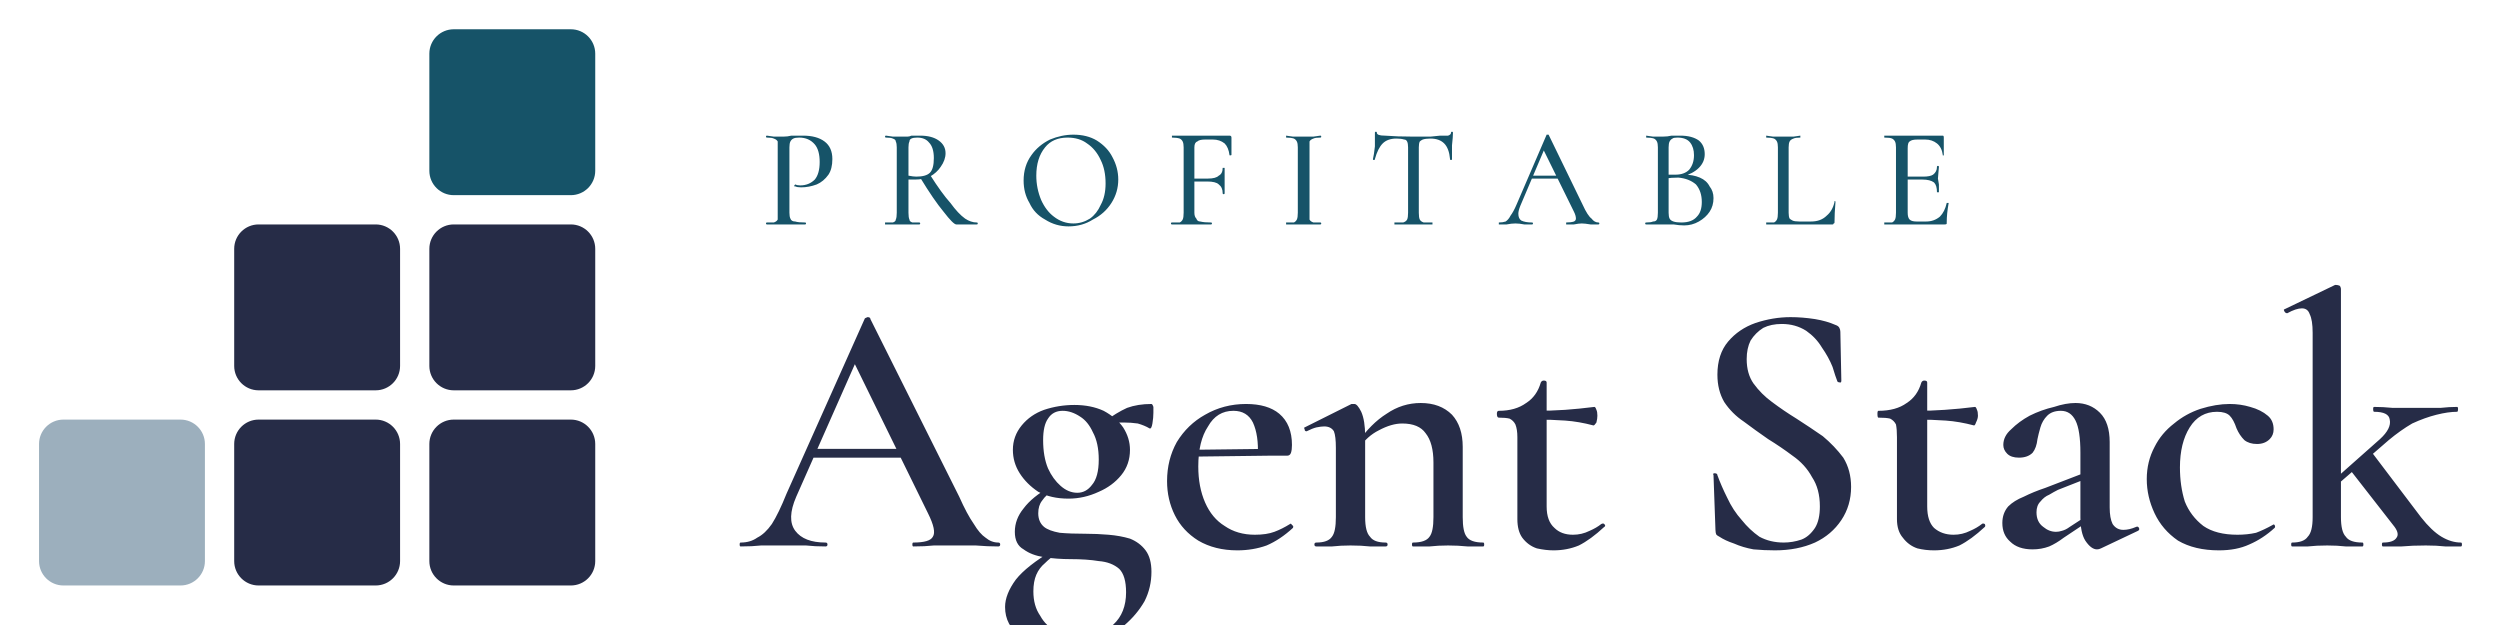
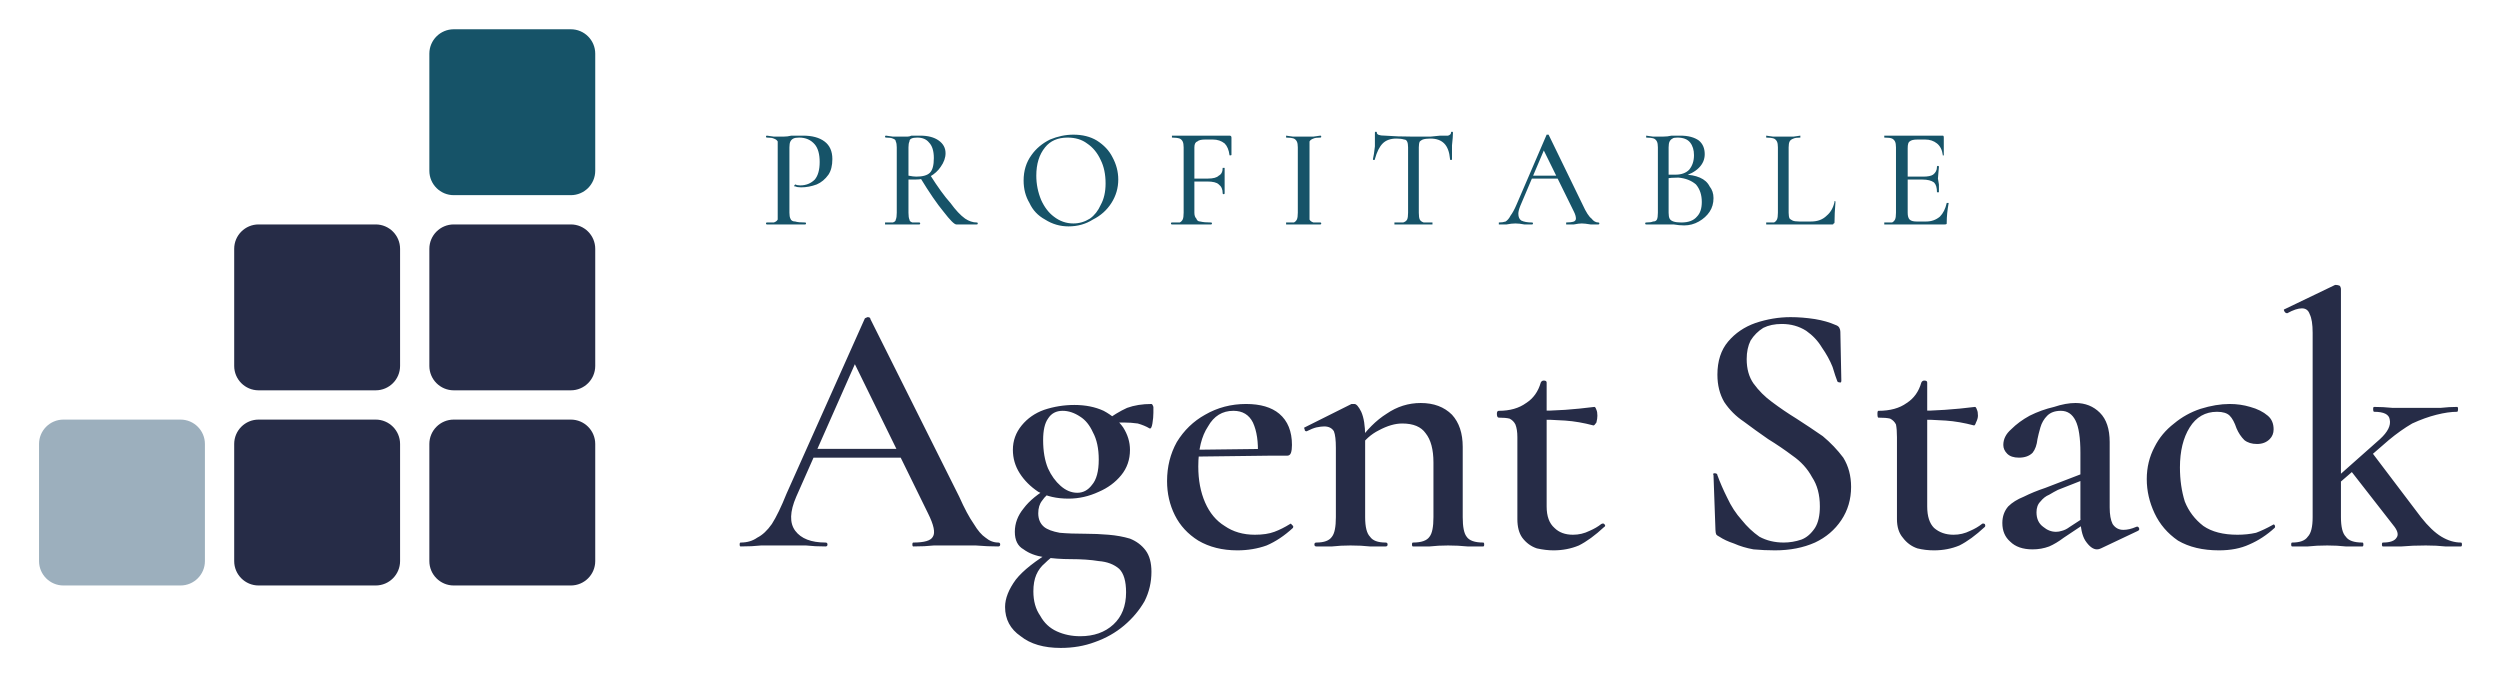
- <svg xmlns="http://www.w3.org/2000/svg" viewBox="0 0 256.2 64" role="img" aria-label="Profitable Agent Stack">
+ <svg xmlns="http://www.w3.org/2000/svg" viewBox="0 0 256.2 70" role="img" aria-label="Profitable Agent Stack">
  <rect x="4" y="43" width="17" height="17" rx="2.5" fill="#9cafbd" />
  <rect x="24" y="43" width="17" height="17" rx="2.5" fill="#262c47" />
  <rect x="44" y="43" width="17" height="17" rx="2.5" fill="#262c47" />
  <rect x="24" y="23" width="17" height="17" rx="2.5" fill="#262c47" />
  <rect x="44" y="23" width="17" height="17" rx="2.5" fill="#262c47" />
  <rect x="44" y="3" width="17" height="17" rx="2.5" fill="#165368" />
  <path fill="#165368" d="M82.5 22.8Q82.6 22.8 82.6 22.9Q82.6 23 82.5 23Q81.9 23 81.6 23L80.3 23L79.3 23Q79 23 78.6 23Q78.5 23 78.5 22.9Q78.5 22.8 78.6 22.8Q79.1 22.8 79.3 22.8Q79.6 22.7 79.7 22.5Q79.7 22.3 79.7 21.8V15.1Q79.7 14.7 79.7 14.5Q79.6 14.3 79.3 14.2Q79.1 14.1 78.6 14.1Q78.5 14.1 78.5 14Q78.5 13.9 78.6 13.9L79.3 14Q79.9 14 80.3 14Q80.7 14 81.1 13.9Q81.3 13.9 81.7 13.9Q82 13.9 82.3 13.9Q83.7 13.9 84.5 14.5Q85.3 15.1 85.3 16.3Q85.3 17.3 84.9 17.9Q84.4 18.6 83.7 18.9Q82.9 19.2 82.1 19.2Q81.7 19.2 81.5 19.1Q81.4 19.1 81.4 19.1Q81.4 19 81.4 19Q81.5 18.9 81.5 18.9Q81.7 19 82 19Q82.9 19 83.5 18.4Q84 17.8 84 16.6Q84 15.4 83.5 14.8Q82.9 14.1 81.9 14.1Q81.5 14.1 81.3 14.2Q81.1 14.3 81 14.5Q80.9 14.7 80.9 15.1V21.8Q80.9 22.2 81 22.4Q81.1 22.7 81.5 22.7Q81.8 22.8 82.5 22.8ZM94.3 18.2 95.3 17.9Q96.5 19.8 97.4 20.8Q98.2 21.9 98.9 22.4Q99.5 22.8 100.1 22.8Q100.2 22.8 100.2 22.9Q100.2 23 100.1 23H98Q97.7 23 96.7 21.7Q95.7 20.5 94.3 18.2ZM96.9 15.7Q96.9 16.4 96.4 17.1Q96 17.7 95.3 18.1Q94.6 18.4 93.8 18.4Q93.5 18.4 93.1 18.4V21.8Q93.1 22.3 93.2 22.5Q93.2 22.7 93.5 22.8Q93.7 22.8 94.2 22.8Q94.3 22.8 94.3 22.9Q94.3 23 94.2 23Q93.8 23 93.5 23L92.5 23L91.5 23Q91.2 23 90.7 23Q90.7 23 90.7 22.9Q90.7 22.8 90.7 22.8Q91.3 22.8 91.5 22.8Q91.8 22.7 91.8 22.5Q91.9 22.3 91.9 21.8V15.1Q91.9 14.7 91.8 14.5Q91.8 14.3 91.5 14.2Q91.3 14.1 90.8 14.1Q90.7 14.1 90.7 14Q90.7 13.9 90.8 13.9L91.5 14Q92.1 14 92.5 14Q92.8 14 93 14Q93.2 14 93.4 13.9Q93.9 13.9 94.3 13.9Q95.5 13.9 96.2 14.4Q96.9 14.9 96.9 15.7ZM94 14.1Q93.6 14.1 93.4 14.2Q93.2 14.3 93.2 14.5Q93.1 14.7 93.1 15.1V18Q93.6 18.1 93.9 18.1Q94.9 18.1 95.3 17.7Q95.7 17.3 95.7 16.2Q95.7 15.1 95.2 14.6Q94.8 14.1 94 14.1ZM104.9 18.5Q104.9 17 105.7 15.9Q106.4 14.9 107.6 14.3Q108.8 13.8 110 13.8Q111.4 13.8 112.4 14.4Q113.5 15.1 114 16.1Q114.6 17.2 114.6 18.4Q114.6 19.7 113.9 20.8Q113.2 21.9 112 22.5Q110.9 23.2 109.5 23.2Q108.2 23.2 107.1 22.5Q106 21.9 105.5 20.8Q104.9 19.8 104.9 18.5ZM113.3 18.8Q113.3 17.4 112.8 16.4Q112.3 15.3 111.4 14.7Q110.6 14.1 109.4 14.1Q107.9 14.1 107.1 15.1Q106.2 16.2 106.2 18Q106.2 19.3 106.7 20.5Q107.2 21.6 108 22.2Q108.9 22.9 110 22.9Q110.9 22.9 111.7 22.4Q112.4 21.9 112.8 21Q113.3 20.1 113.3 18.8ZM120.1 22.8Q120.6 22.8 120.9 22.8Q121.1 22.7 121.2 22.5Q121.3 22.3 121.3 21.8V15.1Q121.3 14.7 121.2 14.5Q121.1 14.3 120.9 14.2Q120.6 14.1 120.1 14.1Q120.1 14.1 120.1 14Q120.1 13.9 120.1 13.9H126Q126.2 13.9 126.2 14.1L126.2 15.9Q126.2 15.9 126.1 15.9Q126.1 16 126 15.9Q125.9 15.1 125.5 14.7Q125 14.3 124.3 14.3H123.5Q122.9 14.3 122.7 14.5Q122.4 14.6 122.4 15.1V21.8Q122.4 22.2 122.6 22.4Q122.7 22.7 123 22.7Q123.4 22.8 124.1 22.8Q124.2 22.8 124.2 22.9Q124.2 23 124.1 23Q123.5 23 123.2 23L121.8 23L120.8 23Q120.6 23 120.1 23Q120 23 120 22.9Q120 22.8 120.1 22.8ZM123.7 18.6H121.9V18.3H123.8Q124.6 18.3 124.9 18Q125.3 17.8 125.3 17.2Q125.3 17.2 125.4 17.2Q125.5 17.2 125.5 17.2L125.5 18.5Q125.5 18.9 125.5 19.1L125.5 19.8Q125.5 19.9 125.4 19.9Q125.3 19.9 125.3 19.8Q125.3 19.2 124.9 18.9Q124.6 18.6 123.7 18.6ZM135.3 22.8Q135.4 22.8 135.4 22.9Q135.4 23 135.3 23Q134.9 23 134.6 23L133.6 23L132.5 23Q132.3 23 131.8 23Q131.8 23 131.8 22.9Q131.8 22.8 131.8 22.8Q132.3 22.8 132.6 22.8Q132.8 22.7 132.9 22.5Q133 22.3 133 21.8V15.1Q133 14.7 132.9 14.5Q132.8 14.3 132.6 14.2Q132.3 14.1 131.8 14.1Q131.8 14.1 131.8 14Q131.8 13.9 131.8 13.9L132.5 14Q133.2 14 133.6 14Q134 14 134.6 14L135.3 13.9Q135.4 13.9 135.4 14Q135.4 14.1 135.3 14.1Q134.8 14.1 134.6 14.2Q134.3 14.3 134.2 14.5Q134.2 14.7 134.2 15.1V21.8Q134.2 22.3 134.2 22.5Q134.3 22.7 134.6 22.8Q134.8 22.8 135.3 22.8ZM140.9 16.3Q140.9 16.4 140.8 16.4Q140.7 16.4 140.7 16.3Q140.8 15.9 140.9 15Q140.9 14.1 140.9 13.6Q140.9 13.5 141 13.5Q141.1 13.5 141.1 13.6Q141.1 13.9 141.9 13.9Q143.2 14 144.8 14Q145.7 14 146.6 14L147.6 13.9Q148.2 13.9 148.4 13.9Q148.7 13.8 148.7 13.6Q148.7 13.5 148.8 13.5Q148.9 13.5 148.9 13.6Q148.9 14 148.8 14.9Q148.8 15.8 148.8 16.3Q148.8 16.4 148.7 16.4Q148.6 16.4 148.6 16.3Q148.5 15.2 148 14.7Q147.5 14.2 146.6 14.2Q146.1 14.2 145.8 14.3Q145.6 14.4 145.5 14.5Q145.4 14.7 145.4 15.1V21.8Q145.4 22.3 145.5 22.5Q145.6 22.7 145.9 22.8Q146.2 22.8 146.8 22.8Q146.8 22.8 146.8 22.9Q146.8 23 146.8 23Q146.3 23 146 23L144.8 23L143.7 23Q143.4 23 142.9 23Q142.9 23 142.9 22.9Q142.9 22.8 142.9 22.8Q143.5 22.8 143.8 22.8Q144.1 22.7 144.2 22.5Q144.3 22.3 144.3 21.8V15.1Q144.3 14.7 144.2 14.5Q144.1 14.3 143.9 14.3Q143.6 14.2 143.1 14.2Q142.2 14.2 141.7 14.7Q141.2 15.2 140.9 16.3ZM157 18H160L160.1 18.3H156.7ZM163.8 23Q163.6 23 163 23Q162.4 22.9 162.1 22.9Q161.8 22.9 161.3 23Q160.8 23 160.5 23Q160.5 23 160.5 22.9Q160.5 22.8 160.5 22.8Q161 22.8 161.3 22.7Q161.5 22.6 161.5 22.4Q161.5 22.1 161.3 21.7L158.1 15.2L158.6 14.5L155.8 21.1Q155.6 21.6 155.6 21.9Q155.6 22.4 155.9 22.6Q156.3 22.8 157 22.8Q157.1 22.8 157.1 22.9Q157.1 23 157 23Q156.7 23 156.2 23Q155.7 22.9 155.3 22.9Q154.9 22.9 154.4 23Q153.9 23 153.6 23Q153.6 23 153.6 22.9Q153.6 22.8 153.6 22.8Q154 22.8 154.3 22.7Q154.6 22.5 154.8 22.1Q155.1 21.7 155.4 21L158.5 13.8Q158.5 13.8 158.6 13.8Q158.7 13.8 158.7 13.8L162.2 21Q162.7 22.1 163.1 22.4Q163.4 22.8 163.8 22.8Q163.9 22.8 163.9 22.9Q163.9 23 163.8 23ZM175.6 20.3Q175.6 21.1 175.2 21.7Q174.8 22.3 174.1 22.7Q173.4 23.1 172.6 23.1Q172.1 23.1 171.5 23Q171.3 23 171.1 23Q170.8 23 170.4 23L169.4 23Q169.2 23 168.7 23Q168.6 23 168.6 22.9Q168.6 22.8 168.7 22.8Q169.2 22.8 169.4 22.7Q169.7 22.7 169.8 22.5Q169.9 22.3 169.9 21.8V15.1Q169.9 14.7 169.8 14.5Q169.7 14.3 169.5 14.2Q169.2 14.1 168.7 14.1Q168.7 14.1 168.7 14Q168.7 13.9 168.7 13.9L169.4 14Q170.1 14 170.4 14Q170.9 14 171.3 13.9Q171.5 13.9 171.7 13.9Q171.9 13.9 172.2 13.9Q173.4 13.9 174.1 14.4Q174.7 14.9 174.7 15.8Q174.7 16.6 174.1 17.2Q173.5 17.8 172.4 18.1L172.6 17.9Q173.5 17.9 174.2 18.2Q174.9 18.5 175.2 19.1Q175.6 19.6 175.6 20.3ZM171 15.1V18L170.5 17.9Q171.2 17.9 171.7 17.9Q172.6 17.9 173.1 17.4Q173.6 16.8 173.6 15.9Q173.6 15.1 173.2 14.6Q172.8 14.1 171.9 14.1Q171.5 14.1 171.4 14.2Q171.2 14.3 171.1 14.5Q171 14.7 171 15.1ZM174.4 20.7Q174.4 19.6 173.8 18.9Q173.1 18.3 172 18.2Q171.3 18.2 170.6 18.3L171 18.2V21.8Q171 22.2 171.1 22.4Q171.2 22.6 171.5 22.7Q171.8 22.8 172.3 22.8Q173.4 22.8 173.9 22.2Q174.4 21.7 174.4 20.7ZM184.4 22.7H185.6Q186.6 22.7 187.2 22.1Q187.8 21.6 188 20.7Q188 20.6 188 20.6Q188.1 20.6 188.1 20.7Q188 21.9 188 22.8Q188 22.9 187.9 22.9Q187.9 23 187.8 23H181Q181 23 181 22.9Q181 22.8 181 22.8Q181.5 22.8 181.8 22.8Q182 22.7 182.1 22.5Q182.2 22.3 182.2 21.8V15.1Q182.2 14.7 182.1 14.5Q182 14.3 181.8 14.2Q181.5 14.1 181 14.1Q181 14.1 181 14Q181 13.9 181 13.9L181.7 14Q182.4 14 182.8 14Q183.2 14 183.8 14L184.5 13.9Q184.5 13.9 184.5 14Q184.5 14.1 184.5 14.1Q184 14.1 183.8 14.2Q183.5 14.3 183.4 14.5Q183.3 14.7 183.3 15.1V21.8Q183.3 22.2 183.4 22.4Q183.5 22.5 183.7 22.6Q183.9 22.7 184.4 22.7ZM193.1 22.8Q193.7 22.8 193.9 22.8Q194.1 22.7 194.2 22.5Q194.3 22.3 194.3 21.8V15.1Q194.3 14.7 194.2 14.5Q194.1 14.3 193.9 14.2Q193.7 14.1 193.1 14.1Q193.1 14.1 193.1 14Q193.1 13.9 193.1 13.9H199.1Q199.2 13.9 199.2 14.1L199.2 15.9Q199.2 15.9 199.2 15.9Q199.1 16 199.1 15.9Q199 15.1 198.5 14.7Q198 14.3 197.3 14.3H196.5Q195.9 14.3 195.7 14.5Q195.5 14.6 195.5 15.2V21.8Q195.5 22.3 195.7 22.5Q195.9 22.7 196.4 22.7H197.4Q198.2 22.7 198.8 22.2Q199.3 21.7 199.5 20.8Q199.5 20.8 199.6 20.8Q199.6 20.8 199.6 20.8Q199.7 20.8 199.7 20.8Q199.5 21.9 199.5 22.8Q199.5 22.9 199.5 22.9Q199.5 23 199.3 23H193.1Q193.1 23 193.1 22.9Q193.1 22.8 193.1 22.8ZM197 18.4H194.9V18.1H197.1Q197.8 18.1 198.1 17.9Q198.5 17.6 198.5 17.1Q198.5 17 198.6 17Q198.7 17 198.7 17.1L198.6 18.3L198.7 18.9Q198.7 19.4 198.7 19.7Q198.7 19.7 198.6 19.7Q198.5 19.7 198.5 19.7Q198.5 19 198.2 18.7Q197.8 18.4 197 18.4Z" />
  <path fill="#262c47" d="M82.6 46.9 83.1 46H93.5L93.7 46.9ZM102.3 55.6Q102.5 55.6 102.5 55.8Q102.5 56 102.3 56Q101.2 56 100 55.9Q98.9 55.9 97.8 55.9Q96.6 55.9 95.7 55.9Q94.8 56 93.6 56Q93.5 56 93.5 55.8Q93.5 55.6 93.6 55.6Q95.3 55.6 95.6 55Q96 54.4 95.1 52.6L87.4 36.9L88.9 34.4L81.6 50.9Q80.6 53.2 81.5 54.4Q82.4 55.6 84.6 55.6Q84.8 55.6 84.8 55.8Q84.8 56 84.6 56Q83.5 56 82.6 55.9Q81.6 55.9 80.2 55.9Q78.8 55.9 78 55.9Q77.1 56 75.9 56Q75.8 56 75.8 55.8Q75.8 55.6 75.9 55.6Q76.9 55.6 77.6 55.1Q78.4 54.7 79.1 53.7Q79.8 52.6 80.6 50.6L88.6 32.7Q88.6 32.6 88.9 32.5Q89.2 32.5 89.2 32.7L98.3 50.9Q99.1 52.7 99.8 53.7Q100.4 54.7 101 55.1Q101.6 55.6 102.3 55.6ZM108.7 66.4Q106.1 66.4 104.6 65.2Q103 64.1 103 62.2Q103 60.9 104.1 59.4Q105.2 58 107.9 56.4L108.2 56.8Q107.6 57.2 107.1 57.7Q106.5 58.2 106.2 58.9Q105.9 59.6 105.9 60.6Q105.9 62.1 106.6 63.1Q107.2 64.2 108.3 64.7Q109.4 65.2 110.7 65.2Q112.8 65.2 114.1 64Q115.4 62.8 115.4 60.7Q115.4 59 114.7 58.3Q113.9 57.6 112.6 57.5Q111.4 57.3 109.7 57.3Q108.3 57.3 107 57.1Q105.7 56.9 104.9 56.3Q104 55.8 104 54.5Q104 53.2 104.9 52.1Q105.8 50.9 107.6 49.9L108 50.2Q107.2 50.7 106.8 51.3Q106.4 51.8 106.4 52.6Q106.4 53.5 107 54Q107.5 54.4 108.6 54.6Q109.7 54.7 111.3 54.7Q112.4 54.7 113.6 54.8Q114.8 54.9 115.8 55.2Q116.8 55.6 117.4 56.4Q118 57.2 118 58.6Q118 60.2 117.3 61.6Q116.5 63 115.2 64.1Q113.9 65.2 112.2 65.8Q110.6 66.4 108.7 66.4ZM109.5 51.1Q107.7 51.1 106.4 50.4Q105.2 49.6 104.5 48.5Q103.8 47.4 103.8 46.1Q103.8 44.7 104.7 43.6Q105.6 42.5 107 42Q108.5 41.5 110.1 41.5Q111.8 41.5 113.1 42.1Q114.4 42.8 115.1 43.8Q115.8 44.9 115.8 46.1Q115.8 47.6 114.9 48.7Q114 49.8 112.6 50.4Q111.1 51.1 109.5 51.1ZM110.4 50.5Q111.3 50.5 111.9 49.7Q112.6 48.9 112.6 47.1Q112.6 45.4 112 44.3Q111.5 43.2 110.7 42.7Q109.8 42.1 108.9 42.1Q107.9 42.1 107.4 42.9Q106.9 43.6 106.9 45.1Q106.9 46.8 107.4 48Q107.9 49.1 108.7 49.8Q109.5 50.5 110.4 50.5ZM113.2 44.4 113.2 43.2Q114.4 42.3 115.5 41.8Q116.6 41.4 118 41.4Q118.1 41.4 118.2 41.7Q118.2 41.9 118.2 42.3Q118.2 42.8 118.1 43.4Q118 44 117.8 43.9Q117.3 43.6 116.6 43.4Q115.9 43.3 115.2 43.3Q114.7 43.3 114.3 43.3Q113.9 43.4 113.4 43.5ZM126.8 56.4Q124.5 56.4 122.8 55.4Q121.2 54.4 120.4 52.8Q119.6 51.2 119.6 49.3Q119.6 47.1 120.6 45.3Q121.7 43.5 123.5 42.5Q125.4 41.4 127.7 41.4Q129.9 41.4 131.1 42.4Q132.4 43.5 132.4 45.6Q132.4 46.1 132.3 46.4Q132.2 46.7 131.9 46.7H128.9Q129 44.6 128.4 43.3Q127.8 42.1 126.4 42.1Q124.7 42.1 123.8 43.7Q122.8 45.2 122.8 47.8Q122.8 49.9 123.5 51.5Q124.2 53.1 125.5 53.9Q126.8 54.8 128.6 54.8Q129.8 54.8 130.6 54.5Q131.4 54.2 132.2 53.7Q132.3 53.6 132.4 53.8Q132.6 53.9 132.5 54.1Q131.2 55.3 129.8 55.9Q128.4 56.4 126.8 56.4ZM121.8 46.8 121.7 46.1 129.9 46V46.7ZM144.8 56Q144.7 56 144.7 55.8Q144.7 55.6 144.8 55.6Q146.1 55.6 146.5 55Q146.9 54.5 146.9 53V47.4Q146.9 45.4 146.1 44.4Q145.4 43.4 143.7 43.4Q142.6 43.4 141.3 44.1Q140.1 44.7 139.3 45.9L139.1 45.4Q140.5 43.4 142.1 42.4Q143.7 41.3 145.6 41.3Q147.6 41.3 148.8 42.5Q149.9 43.7 149.9 45.8V53Q149.9 54.5 150.3 55Q150.7 55.6 152 55.6Q152.1 55.6 152.1 55.8Q152.1 56 152 56Q151.3 56 150.4 56Q149.4 55.9 148.4 55.9Q147.4 55.9 146.5 56Q145.5 56 144.8 56ZM134.9 56Q134.7 56 134.7 55.8Q134.7 55.6 134.9 55.6Q136.1 55.6 136.5 55Q136.9 54.5 136.9 53V45.9Q136.9 44.7 136.7 44.2Q136.4 43.7 135.7 43.7Q135.4 43.7 134.9 43.8Q134.5 43.9 133.9 44.2Q133.7 44.2 133.7 44Q133.6 43.8 133.7 43.8L138.5 41.4Q138.7 41.4 138.8 41.4Q139.1 41.4 139.5 42.2Q139.9 43.1 139.9 44.7V53Q139.9 54.5 140.4 55Q140.8 55.6 142 55.6Q142.2 55.6 142.2 55.8Q142.2 56 142 56Q141.3 56 140.4 56Q139.5 55.9 138.4 55.9Q137.4 55.9 136.5 56Q135.6 56 134.9 56ZM159.2 56.4Q158.4 56.4 157.5 56.2Q156.6 55.9 156 55.1Q155.5 54.4 155.5 53.2V44.8Q155.5 44 155.3 43.5Q155.1 43.1 154.7 42.9Q154.3 42.8 153.6 42.8Q153.4 42.8 153.4 42.4Q153.4 42.1 153.6 42.1Q155.3 42.1 156.4 41.3Q157.5 40.6 157.9 39.2Q158 39 158.2 39Q158.5 39 158.5 39.2V51.9Q158.5 53.4 159.3 54.1Q160 54.8 161.2 54.8Q162.1 54.8 162.9 54.4Q163.6 54.1 164.1 53.7Q164.3 53.6 164.4 53.7Q164.6 53.9 164.4 54Q163 55.3 161.8 55.9Q160.6 56.4 159.2 56.4ZM163.3 43.6Q161.8 43.2 160.4 43.1Q159 43 157.4 43V42.1Q158.9 42.1 160.4 42Q161.8 41.9 163.4 41.7Q163.5 41.7 163.6 42Q163.7 42.2 163.7 42.6Q163.7 42.9 163.6 43.3Q163.4 43.6 163.3 43.6ZM179 36.8Q179 38.3 179.7 39.3Q180.5 40.4 181.6 41.2Q182.8 42.1 184.1 42.9Q185.5 43.8 186.8 44.7Q188 45.7 188.9 46.9Q189.7 48.2 189.7 49.9Q189.7 51.8 188.7 53.3Q187.7 54.8 186 55.6Q184.2 56.4 181.9 56.4Q180.8 56.4 179.7 56.3Q178.6 56.1 177.7 55.7Q176.8 55.4 176.2 55Q176 54.9 175.9 54.8Q175.8 54.6 175.8 54.3L175.6 48.7Q175.5 48.5 175.7 48.5Q176 48.5 176 48.7Q176.4 49.8 177 51Q177.6 52.3 178.5 53.3Q179.3 54.3 180.3 55Q181.4 55.6 182.8 55.6Q183.7 55.6 184.6 55.3Q185.4 55 186 54.1Q186.5 53.3 186.5 51.9Q186.5 50.1 185.7 48.9Q185 47.6 183.7 46.7Q182.5 45.8 181.2 45Q179.9 44.1 178.7 43.2Q177.5 42.4 176.7 41.2Q176 40 176 38.4Q176 36.3 177.1 35Q178.2 33.7 179.9 33.1Q181.7 32.5 183.5 32.5Q184.7 32.5 186 32.7Q187.2 32.9 188.1 33.3Q188.4 33.4 188.5 33.6Q188.6 33.8 188.6 34L188.7 39Q188.7 39.2 188.6 39.2Q188.4 39.2 188.3 39.1Q188.1 38.6 187.8 37.6Q187.4 36.6 186.7 35.6Q186.1 34.6 185.1 33.9Q184 33.2 182.6 33.2Q181.5 33.2 180.7 33.6Q179.9 34.1 179.4 34.9Q179 35.7 179 36.8ZM198.2 56.4Q197.3 56.4 196.5 56.2Q195.6 55.9 195 55.1Q194.4 54.4 194.4 53.2V44.8Q194.4 44 194.3 43.5Q194.1 43.1 193.7 42.9Q193.3 42.8 192.5 42.8Q192.4 42.8 192.4 42.4Q192.4 42.1 192.5 42.1Q194.3 42.1 195.4 41.3Q196.5 40.6 196.9 39.2Q197 39 197.2 39Q197.5 39 197.5 39.2V51.9Q197.5 53.4 198.2 54.1Q199 54.8 200.2 54.8Q201.1 54.8 201.9 54.4Q202.6 54.1 203.1 53.7Q203.2 53.6 203.4 53.7Q203.5 53.9 203.4 54Q202 55.3 200.8 55.9Q199.6 56.4 198.2 56.4ZM202.3 43.6Q200.8 43.2 199.4 43.1Q198 43 196.4 43V42.1Q197.9 42.1 199.3 42Q200.8 41.9 202.4 41.7Q202.5 41.7 202.6 42Q202.7 42.2 202.7 42.6Q202.7 42.9 202.5 43.3Q202.4 43.6 202.3 43.6ZM215.3 56.2Q215.1 56.3 214.9 56.3Q214.3 56.3 213.7 55.4Q213.2 54.6 213.2 53V46.4Q213.2 44.1 212.7 43.1Q212.2 42.1 211.2 42.1Q210.3 42.1 209.8 42.6Q209.3 43.1 209.1 43.8Q208.9 44.5 208.8 45Q208.7 45.9 208.3 46.4Q207.8 46.9 206.9 46.9Q206.1 46.9 205.7 46.5Q205.3 46.1 205.3 45.6Q205.3 44.7 206.1 44Q206.9 43.2 208 42.6Q209.2 42 210.5 41.7Q211.7 41.3 212.7 41.3Q214.2 41.3 215.2 42.3Q216.2 43.3 216.2 45.3V52Q216.2 53.1 216.5 53.7Q216.9 54.3 217.6 54.3Q218.2 54.3 218.9 54Q219.1 53.9 219.2 54.1Q219.3 54.3 219.1 54.4ZM208.3 56.3Q206.8 56.3 206 55.5Q205.2 54.8 205.2 53.6Q205.2 52.6 205.8 51.9Q206.4 51.3 207.4 50.9Q208.4 50.4 209.6 50L213.5 48.5L213.7 49.1L210.9 50.2Q210.5 50.4 210 50.7Q209.5 50.9 209.1 51.4Q208.7 51.8 208.7 52.5Q208.7 53.5 209.4 54Q210 54.5 210.7 54.5Q211 54.5 211.3 54.4Q211.7 54.3 212.1 54L214.1 52.7L214.2 53.3L211.5 55.1Q210.7 55.7 210 56Q209.2 56.3 208.3 56.3ZM227.4 56.4Q224.9 56.4 223.2 55.4Q221.6 54.3 220.8 52.6Q220 50.9 220 49.1Q220 47.3 220.8 45.8Q221.5 44.4 222.8 43.4Q224 42.4 225.5 41.9Q227.1 41.4 228.5 41.4Q229.6 41.4 230.6 41.7Q231.7 42 232.4 42.6Q233 43.1 233 44Q233 44.6 232.6 45Q232.1 45.5 231.3 45.5Q230.5 45.5 230 45.1Q229.5 44.6 229.2 43.9Q228.9 43 228.5 42.6Q228.1 42.2 227.2 42.2Q225.4 42.2 224.4 43.8Q223.4 45.4 223.4 47.9Q223.4 49.8 223.9 51.4Q224.5 52.9 225.8 53.9Q227.1 54.8 229.3 54.8Q230.3 54.8 231.2 54.6Q232 54.3 232.9 53.8Q233 53.7 233.1 53.8Q233.2 54 233.1 54.1Q231.9 55.2 230.5 55.8Q229.2 56.4 227.4 56.4ZM234.9 56Q234.8 56 234.8 55.8Q234.8 55.6 234.9 55.6Q236.1 55.6 236.5 55Q237 54.5 237 53V34.1Q237 32.8 236.7 32.2Q236.5 31.6 235.9 31.6Q235.3 31.6 234.4 32.1Q234.2 32.1 234.1 31.9Q234 31.7 234.1 31.7L239.3 29.2Q239.4 29.2 239.4 29.2Q239.6 29.2 239.8 29.3Q239.9 29.5 239.9 29.6V53Q239.9 54.5 240.4 55Q240.8 55.6 242.1 55.6Q242.2 55.6 242.2 55.8Q242.2 56 242.1 56Q241.3 56 240.4 56Q239.5 55.9 238.5 55.9Q237.4 55.9 236.5 56Q235.6 56 234.9 56ZM244.2 56Q244.1 56 244.1 55.8Q244.1 55.6 244.2 55.6Q245.3 55.6 245.6 55.1Q245.9 54.7 245.4 54L240.8 48.1L243.1 46.4L248.1 53Q249.2 54.4 250.2 55Q251.2 55.6 252.2 55.6Q252.3 55.6 252.3 55.8Q252.3 56 252.2 56Q251.5 56 250.6 56Q249.7 55.9 248.6 55.9Q247.2 55.9 246.1 56Q245.1 56 244.2 56ZM238.8 50.3 238.6 49.7 243.9 45Q245.1 43.9 244.9 43Q244.8 42.2 243.3 42.2Q243.2 42.2 243.2 41.9Q243.2 41.7 243.3 41.7Q244.2 41.7 245.2 41.8Q246.1 41.8 247.8 41.8Q249.2 41.8 250.1 41.8Q251 41.7 251.8 41.7Q251.9 41.7 251.9 41.9Q251.9 42.2 251.8 42.2Q250.9 42.2 249.7 42.5Q248.5 42.8 247.2 43.4Q246 44.1 244.8 45.1Z" />
</svg>
